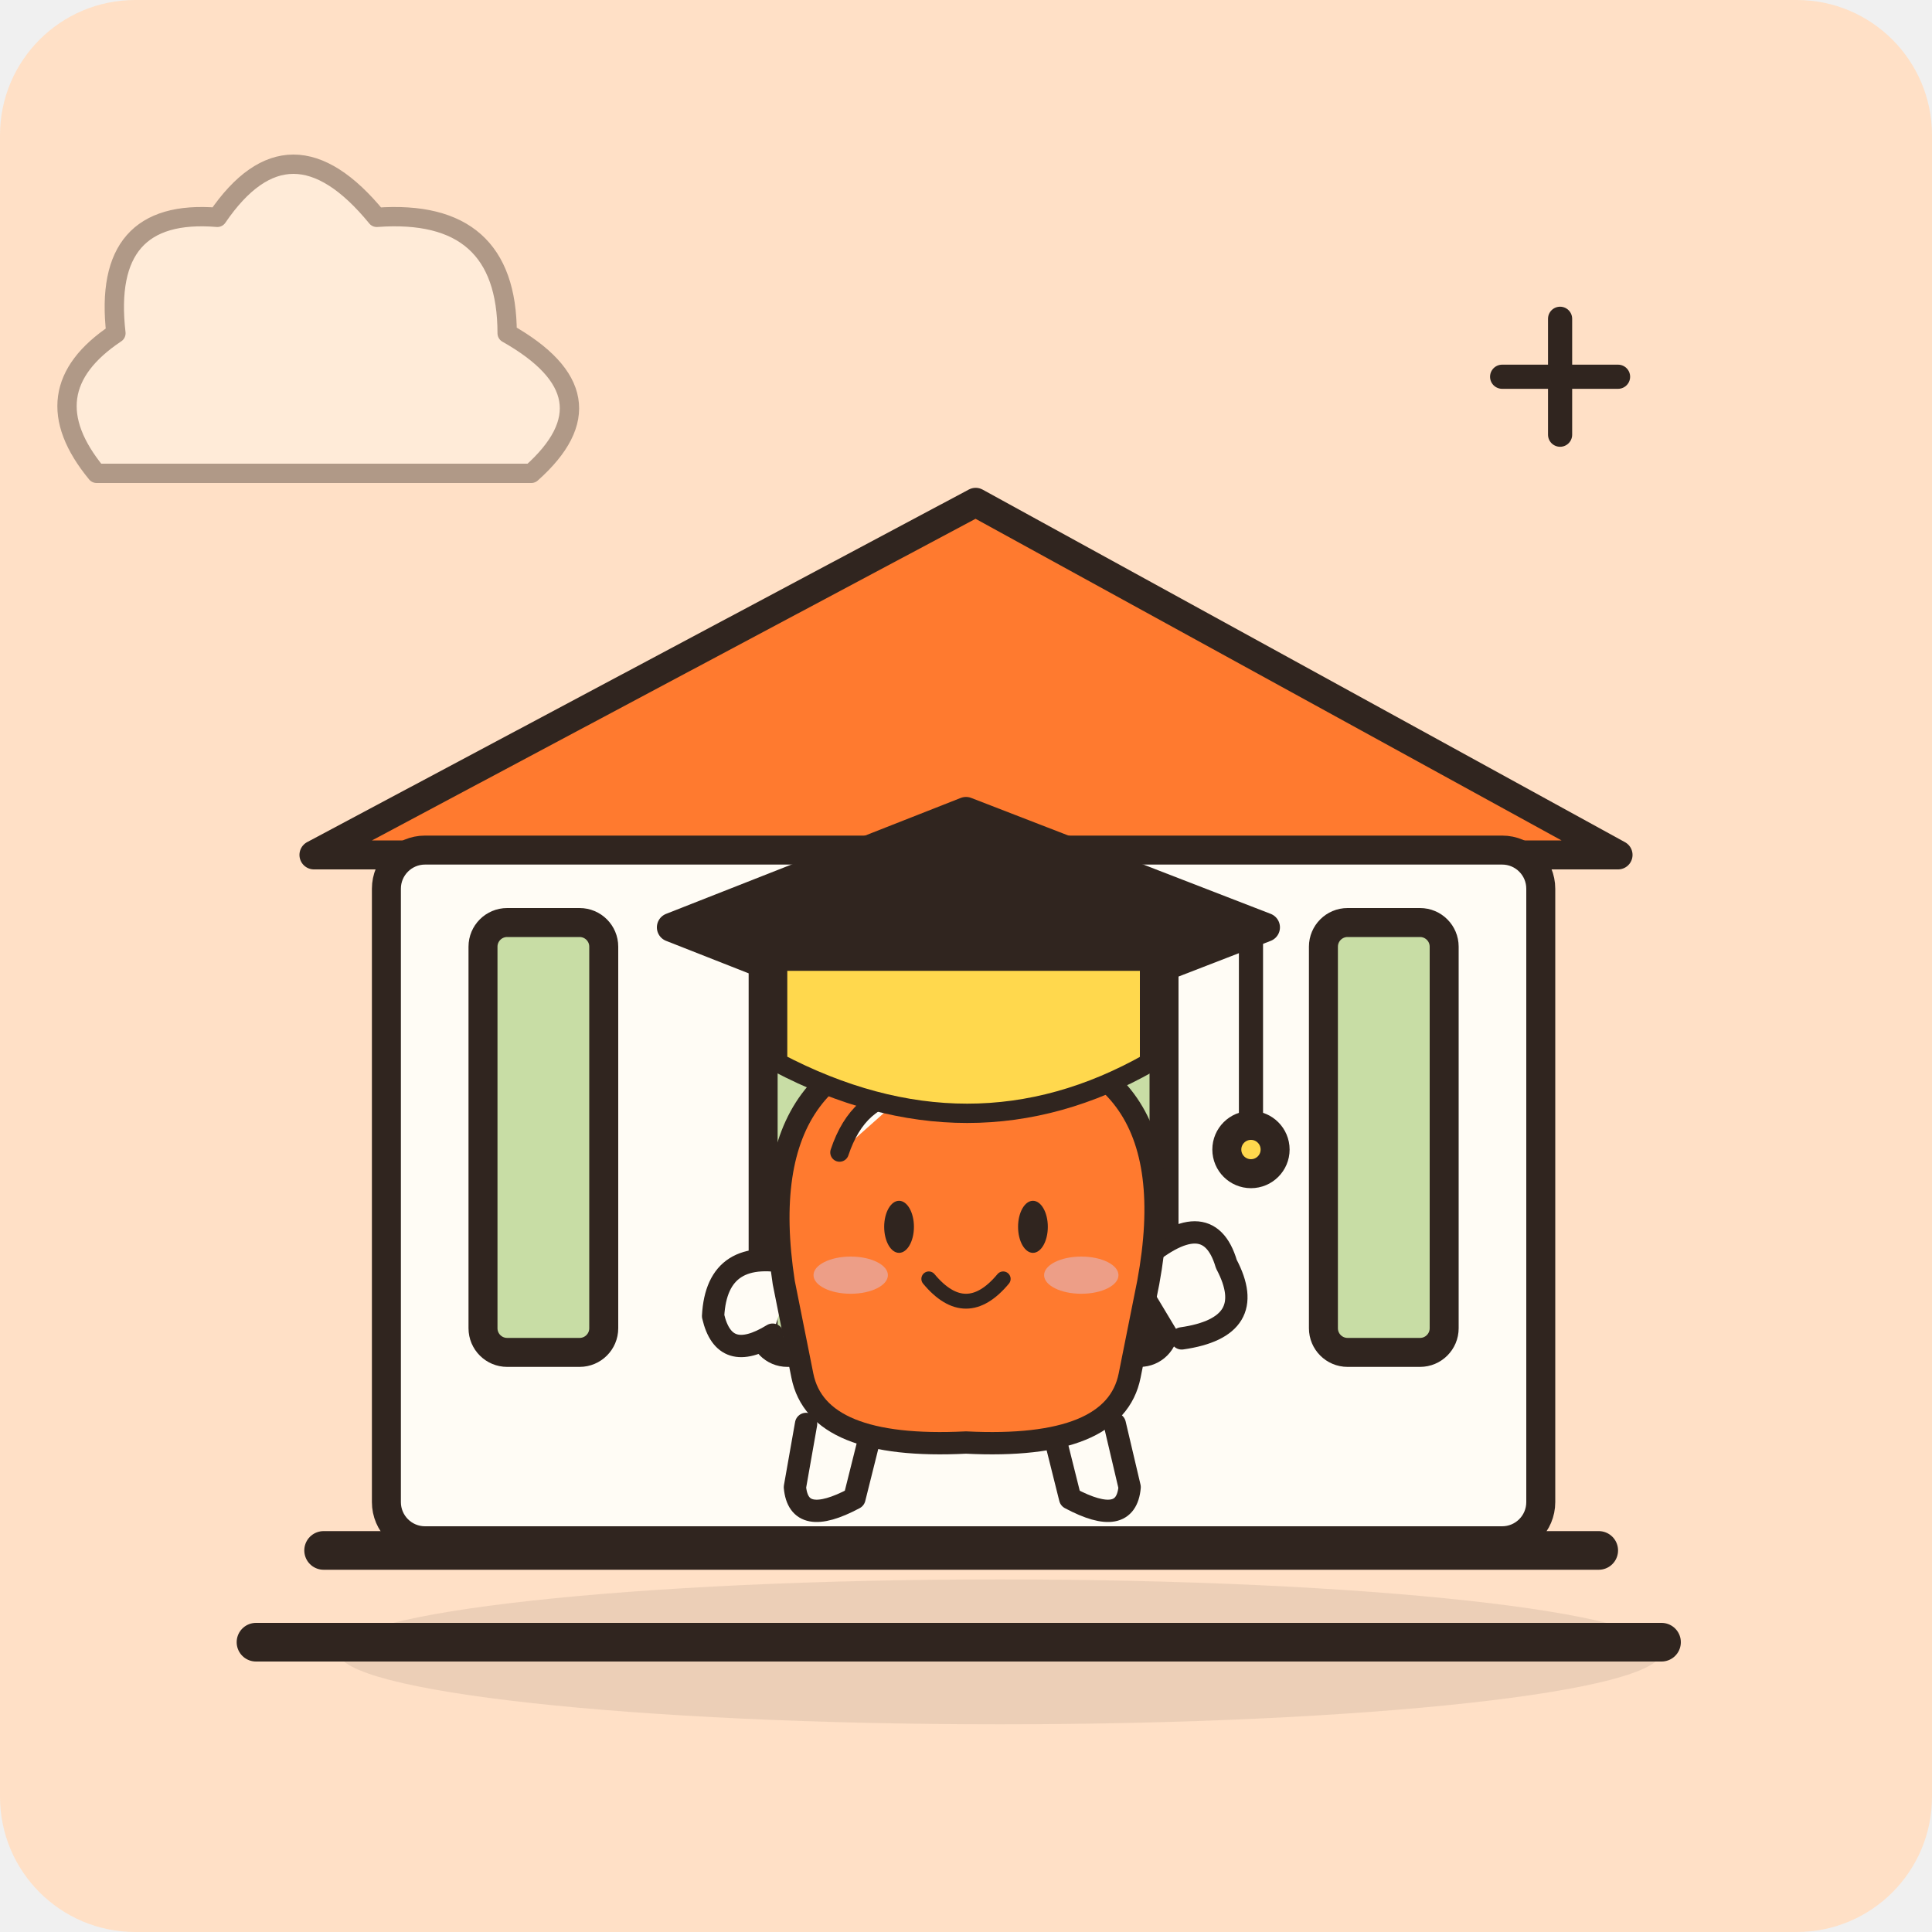
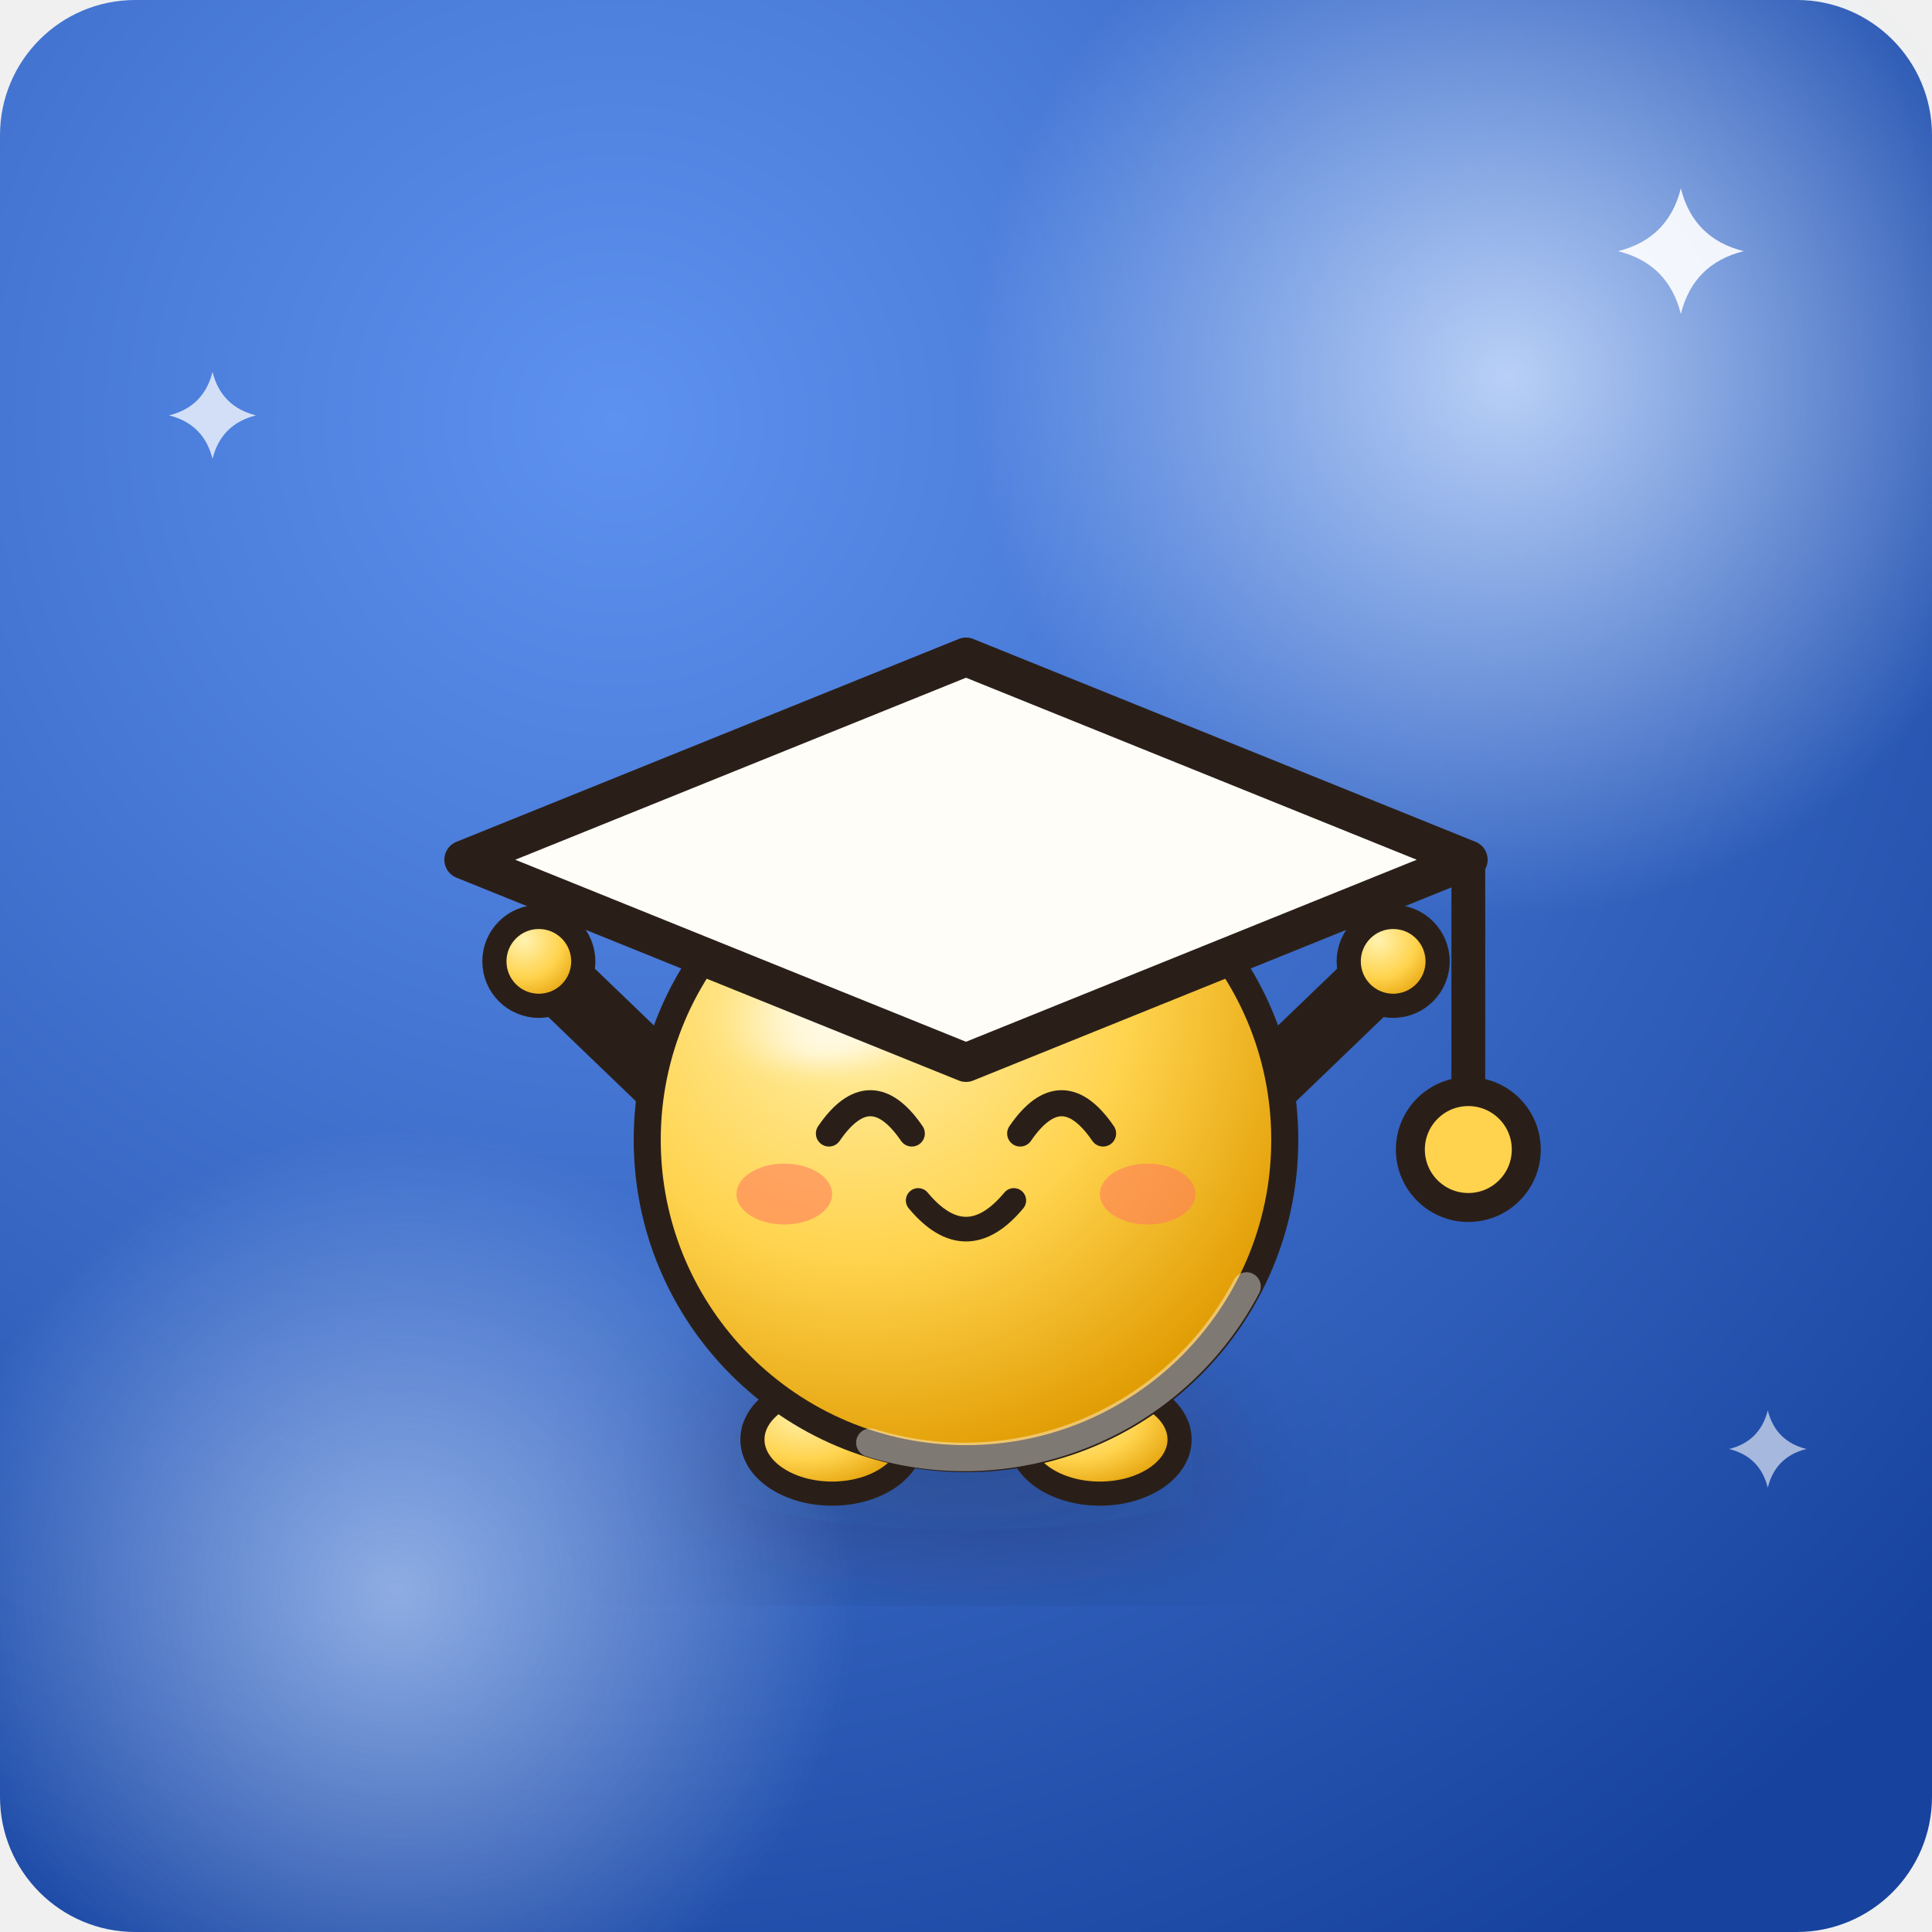
- <svg xmlns="http://www.w3.org/2000/svg" viewBox="0 0 400 400" role="img" aria-labelledby="title">
+ <svg xmlns="http://www.w3.org/2000/svg" viewBox="0 0 400 400" role="img" aria-labelledby="tG">
+   <defs>
+     <radialGradient id="bgG" cx="32%" cy="22%" r="92%">
+       <stop offset="0" stop-color="#5e92f0" />
+       <stop offset="1" stop-color="#17439e" />
+     </radialGradient>
+     <radialGradient id="glowG" cx="50%" cy="50%" r="50%">
+       <stop offset="0" stop-color="#cfe2ff" stop-opacity=".85" />
+       <stop offset="1" stop-color="#cfe2ff" stop-opacity="0" />
+     </radialGradient>
+     <filter id="softG" x="-60%" y="-60%" width="220%" height="220%">
+       <feGaussianBlur stdDeviation="16" />
+     </filter>
+     <filter id="tinyG" x="-60%" y="-60%" width="220%" height="220%">
+       <feGaussianBlur stdDeviation="5" />
+     </filter>
+     <linearGradient id="sheenG" x1="0" y1="0" x2=".2" y2="1">
+       <stop offset="0" stop-color="#fff" stop-opacity=".58" />
+       <stop offset=".55" stop-color="#fff" stop-opacity="0" />
+     </linearGradient>
+     <radialGradient id="o0" cx="33%" cy="26%" r="78%">
+       <stop offset="0" stop-color="#fff2b0" />
+       <stop offset=".55" stop-color="#ffd34d" />
+       <stop offset="1" stop-color="#e09a00" />
+     </radialGradient>
+   </defs>
+   <rect width="400" height="400" rx="28" fill="url(#bgG)" />
+   <circle cx="312" cy="78" r="112" fill="url(#glowG)" />
+   <circle cx="82" cy="330" r="96" fill="url(#glowG)" opacity=".7" />
+   <path d="M348 39Q350.6 49.4 361 52Q350.6 54.6 348 65Q345.4 54.6 335 52Q345.4 49.4 348 39Z" fill="#fff" opacity="0.9" />
+   <path d="M44 77Q45.8 84.2 53 86Q45.8 87.8 44 95Q42.2 87.8 35 86Q42.2 84.2 44 77Z" fill="#fff" opacity="0.75" />
+   <path d="M366 292Q367.6 298.4 374 300Q367.6 301.6 366 308Q364.4 301.6 358 300Q364.4 298.4 366 292Z" fill="#fff" opacity="0.6" />
  <g stroke-linejoin="round" stroke-linecap="round">
-     <rect width="400" height="400" rx="28" fill="#FFE0C6" />
-     <ellipse cx="207" cy="342" rx="137" ry="15" fill="#30251F" opacity=".09" />
-     <g opacity=".38">
-       <path d="M20 98 Q6 81 24 69 Q21 43 45 45 Q60 23 78 45 Q105 43 105 69 Q128 82 110 98Z" fill="#FFFCF5" stroke="#30251F" stroke-width="4" stroke-linecap="round" stroke-linejoin="round" />
-     </g>
-     <path d="M65 177L202 104L335 177Z" fill="#FF7A2F" stroke="#30251F" stroke-width="6" stroke-linecap="round" stroke-linejoin="round" />
-     <rect x="80" y="176" width="239" height="143" rx="8" fill="#FFFCF5" stroke="#30251F" stroke-width="6" />
-     <rect x="100" y="191" width="25" height="89" rx="5" fill="#C8DDA5" stroke="#30251F" stroke-width="6" />
-     <rect x="158" y="191" width="25" height="89" rx="5" fill="#C8DDA5" stroke="#30251F" stroke-width="6" />
-     <rect x="216" y="191" width="25" height="89" rx="5" fill="#C8DDA5" stroke="#30251F" stroke-width="6" />
-     <rect x="274" y="191" width="25" height="89" rx="5" fill="#C8DDA5" stroke="#30251F" stroke-width="6" />
-     <path d="M67 321H331 M53 340H344" fill="none" stroke="#30251F" stroke-width="8" stroke-linecap="round" stroke-linejoin="round" />
-     <g transform="translate(200 254) scale(0.77)">
-       <path d="M-25 53 L-30 73 Q-45 81 -46 70 L-43 53" fill="#FFFCF5" stroke="#30251F" stroke-width="6" stroke-linecap="round" stroke-linejoin="round" />
-       <path d="M23 53 L28 73 Q43 81 44 70 L40 53" fill="#FFFCF5" stroke="#30251F" stroke-width="6" stroke-linecap="round" stroke-linejoin="round" />
-       <path d="M-46 10 Q-67 5 -68 24 Q-65 37 -52 29" fill="#FFFCF5" stroke="#30251F" stroke-width="6" stroke-linecap="round" stroke-linejoin="round" />
-       <path d="M46 10 Q65 -7 70 10 Q79 27 58 30" fill="#FFFCF5" stroke="#30251F" stroke-width="6" stroke-linecap="round" stroke-linejoin="round" />
-       <path d="M-49 15 Q-59 -50 0 -51 Q61 -50 49 15 L44 40 Q40 60 0 58 Q-40 60 -44 40 Z" fill="#FF7A2F" stroke="#30251F" stroke-width="6" stroke-linecap="round" stroke-linejoin="round" />
-       <path d="M-34 -20 Q-29 -35 -16 -36" fill="#FFFCF5" stroke="#30251F" stroke-width="5" stroke-linecap="round" stroke-linejoin="round" />
-       <g transform="translate(0 0) scale(1)">
-         <ellipse cx="-18" cy="0" rx="4" ry="7" fill="#30251F" />
-         <ellipse cx="18" cy="0" rx="4" ry="7" fill="#30251F" />
-         <ellipse cx="-31" cy="13" rx="10" ry="5" fill="#ED9E87" />
-         <ellipse cx="31" cy="13" rx="10" ry="5" fill="#ED9E87" />
-         <path d="M-10 14 Q0 26 10 14" fill="none" stroke="#30251F" stroke-width="4" stroke-linecap="round" stroke-linejoin="round" />
-       </g>
-     </g>
-     <path d="M139 192L200 168L262 192L200 216Z" fill="#30251F" stroke="#30251F" stroke-width="6" stroke-linecap="round" stroke-linejoin="round" />
-     <path d="M161 201V220Q201 241 238 220V201" fill="#FFD84D" stroke="#30251F" stroke-width="4" stroke-linecap="round" stroke-linejoin="round" />
-     <path d="M259 193V232" fill="none" stroke="#30251F" stroke-width="5" stroke-linecap="round" stroke-linejoin="round" />
-     <circle cx="259" cy="238" r="5" fill="#FFD84D" stroke="#30251F" stroke-width="6" />
-     <path d="M323 66V90 M311 78H335" fill="none" stroke="#30251F" stroke-width="5" stroke-linecap="round" stroke-linejoin="round" />
+     <ellipse cx="200" cy="303.32" rx="56.76" ry="13.2" fill="#1b1008" opacity="0.34" filter="url(#softG)" />
+     <path d="M145.88 232.04L111.56 199.04" stroke="#2a1f18" stroke-width="13.9" stroke-linecap="round" fill="none" />
+     <circle cx="111.56" cy="199.04" r="9.2" fill="url(#o0)" stroke="#2a1f18" stroke-width="5.0" />
+     <path d="M254.12 232.04L288.44 199.04" stroke="#2a1f18" stroke-width="13.9" stroke-linecap="round" fill="none" />
+     <circle cx="288.44" cy="199.04" r="9.2" fill="url(#o0)" stroke="#2a1f18" stroke-width="5.0" />
+     <ellipse cx="172.28" cy="298.04" rx="16.5" ry="11.2" fill="url(#o0)" stroke="#2a1f18" stroke-width="5.0" />
+     <ellipse cx="227.72" cy="298.04" rx="16.5" ry="11.2" fill="url(#o0)" stroke="#2a1f18" stroke-width="5.0" />
+     <circle cx="200" cy="236" r="66" fill="url(#o0)" stroke="#2a1f18" stroke-width="5.6" />
+     <path d="M258.08 266.36A66 66 0 0 1 180.2 298.7" fill="none" stroke="#fff" stroke-opacity=".4" stroke-width="5.9" stroke-linecap="round" />
+     <ellipse cx="176.24" cy="206.96" rx="19.8" ry="12.5" fill="#fff" opacity=".72" transform="rotate(-26 176.24 206.96)" filter="url(#tinyG)" />
+     <circle cx="227.72" cy="201.68" r="4.6" fill="#fff" opacity=".8" />
+     <path d="M171.62 234.68q8.58 -12.54 17.16 0" fill="none" stroke="#2a1f18" stroke-width="5.4" stroke-linecap="round" />
+     <path d="M211.22 234.68q8.58 -12.54 17.16 0" fill="none" stroke="#2a1f18" stroke-width="5.4" stroke-linecap="round" />
+     <path d="M190.1 248.54q9.9 11.88 19.8 0" fill="none" stroke="#2a1f18" stroke-width="5.1" stroke-linecap="round" />
+     <ellipse cx="162.38" cy="247.22" rx="9.9" ry="6.3" fill="#ff7d5c" opacity=".6" />
+     <ellipse cx="237.62" cy="247.22" rx="9.9" ry="6.3" fill="#ff7d5c" opacity=".6" />
+     <path d="M200 136L96 178l104 42 104-42z" fill="#fffdf8" stroke="#2a1f18" stroke-width="8" />
+     <path d="M304 178v52" stroke="#2a1f18" stroke-width="7" fill="none" />
+     <circle cx="304" cy="238" r="12" fill="#ffd34d" stroke="#2a1f18" stroke-width="6" />
  </g>
</svg>
